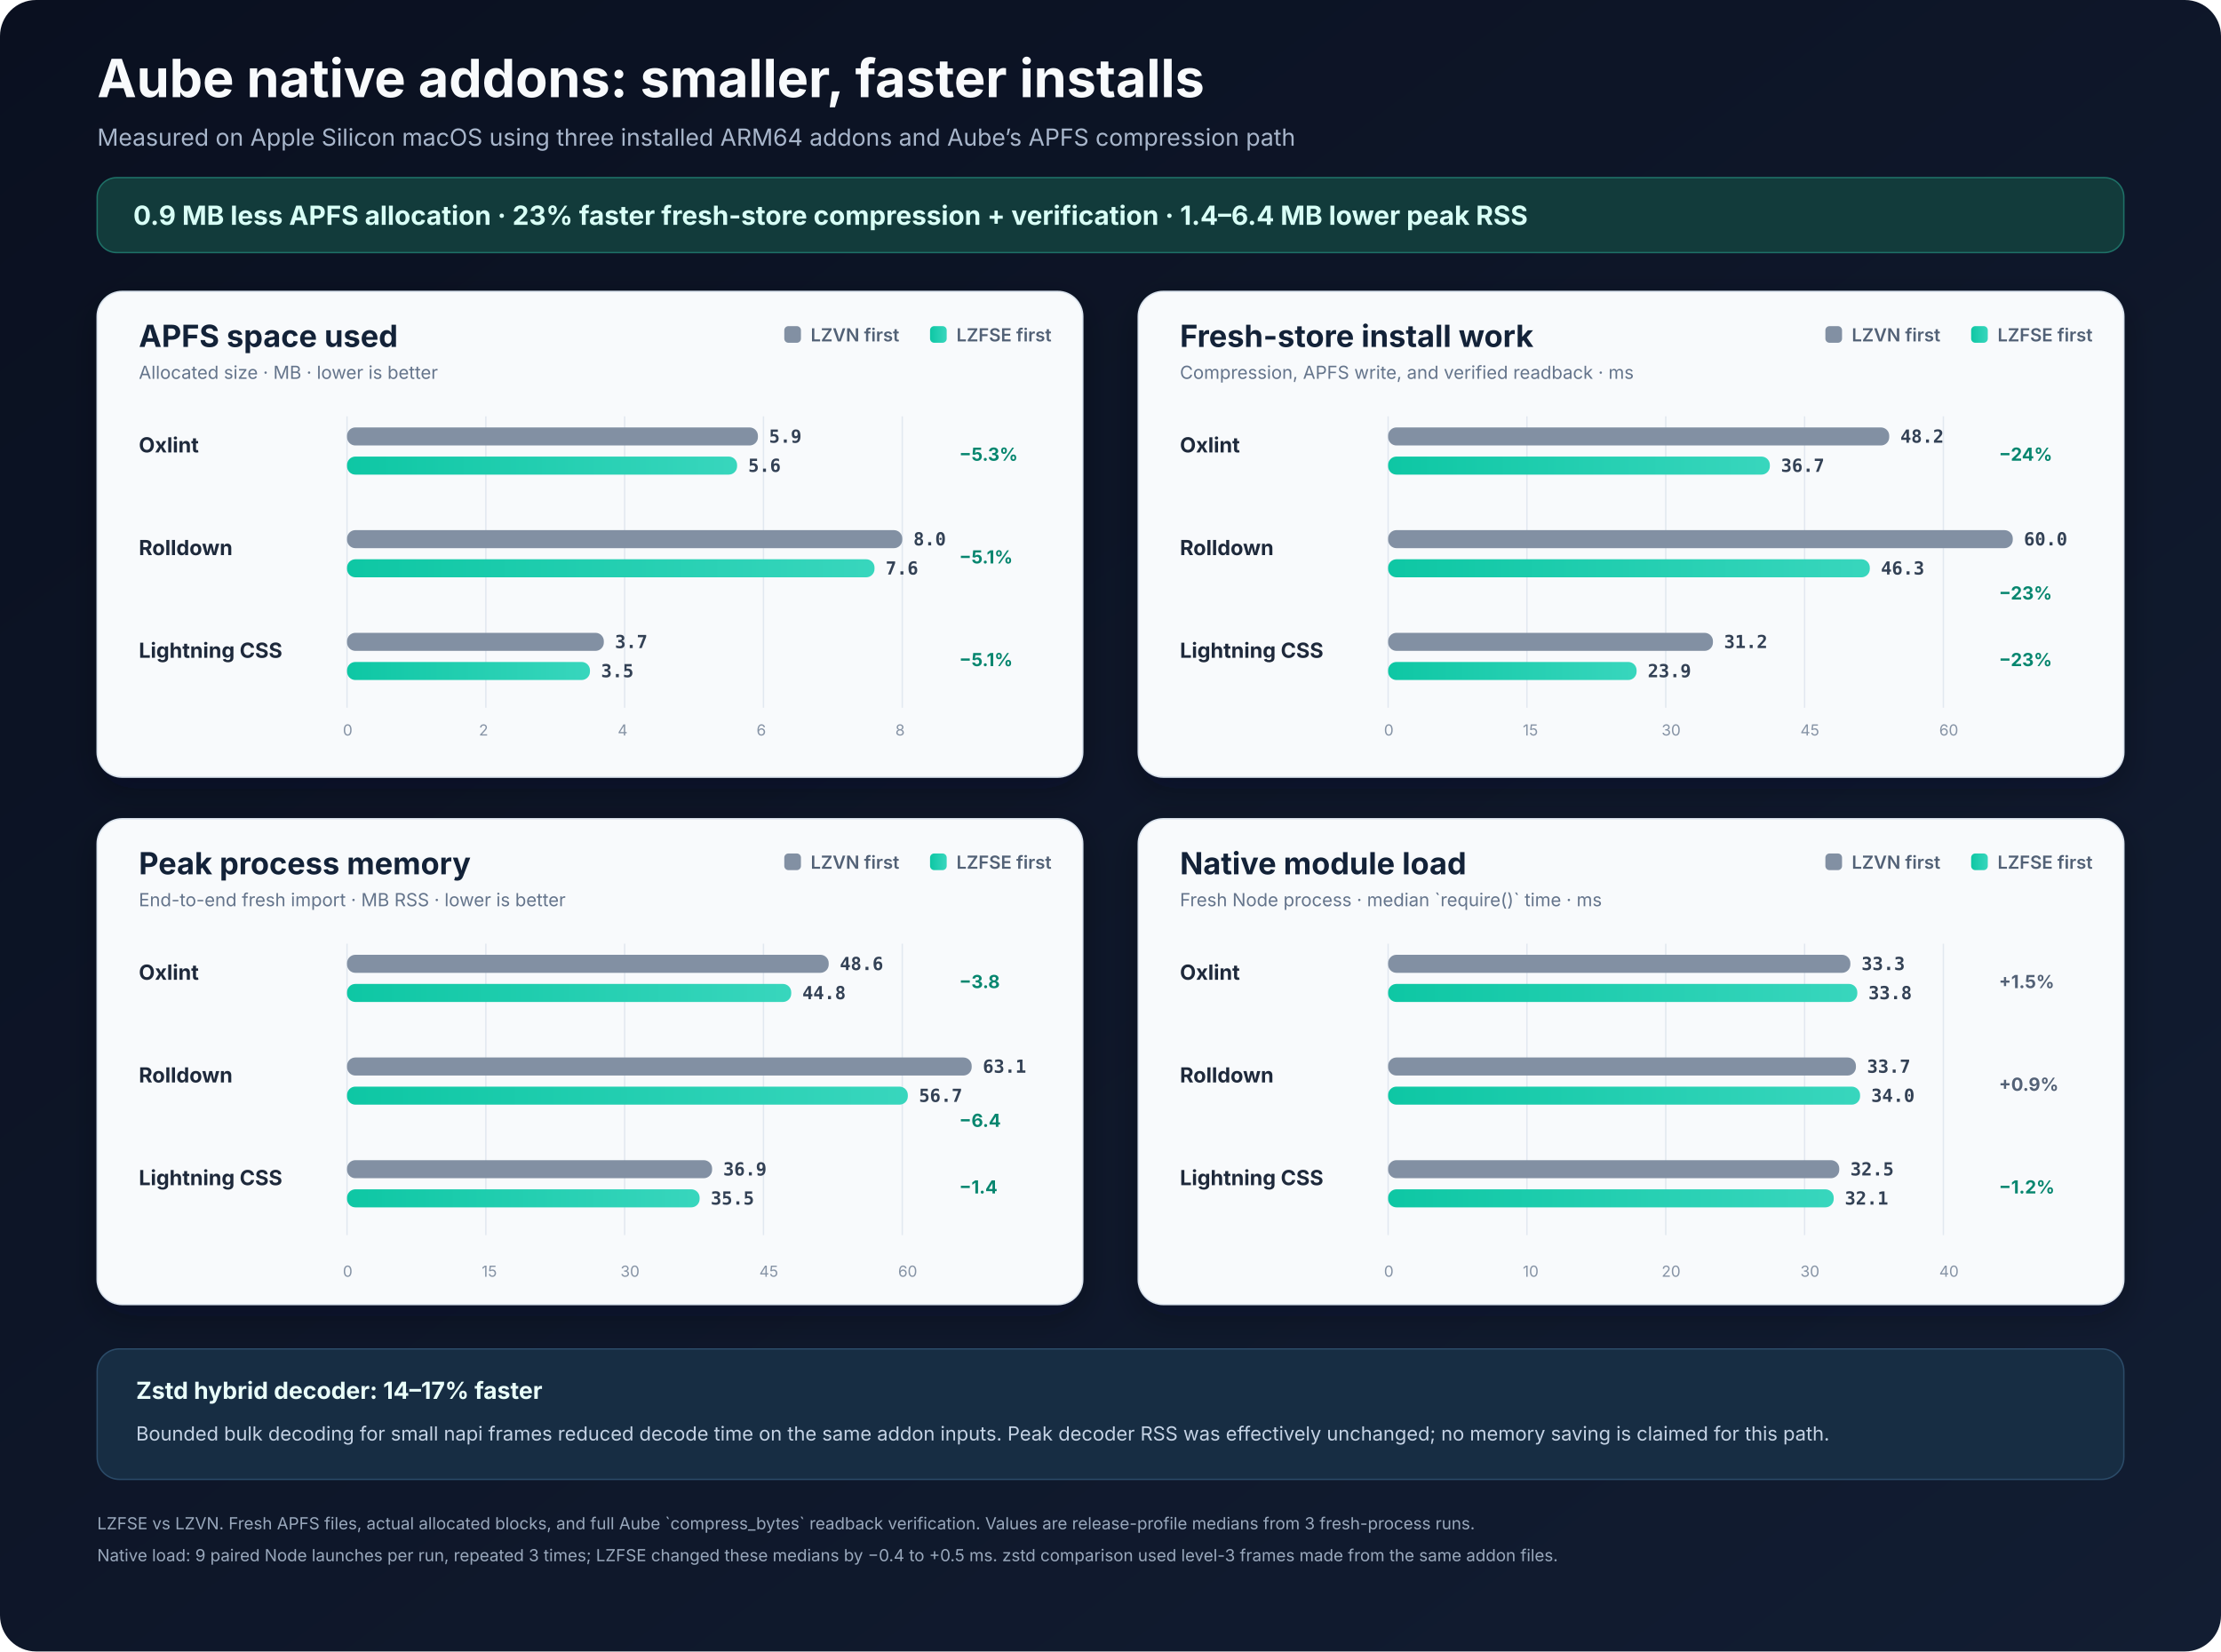
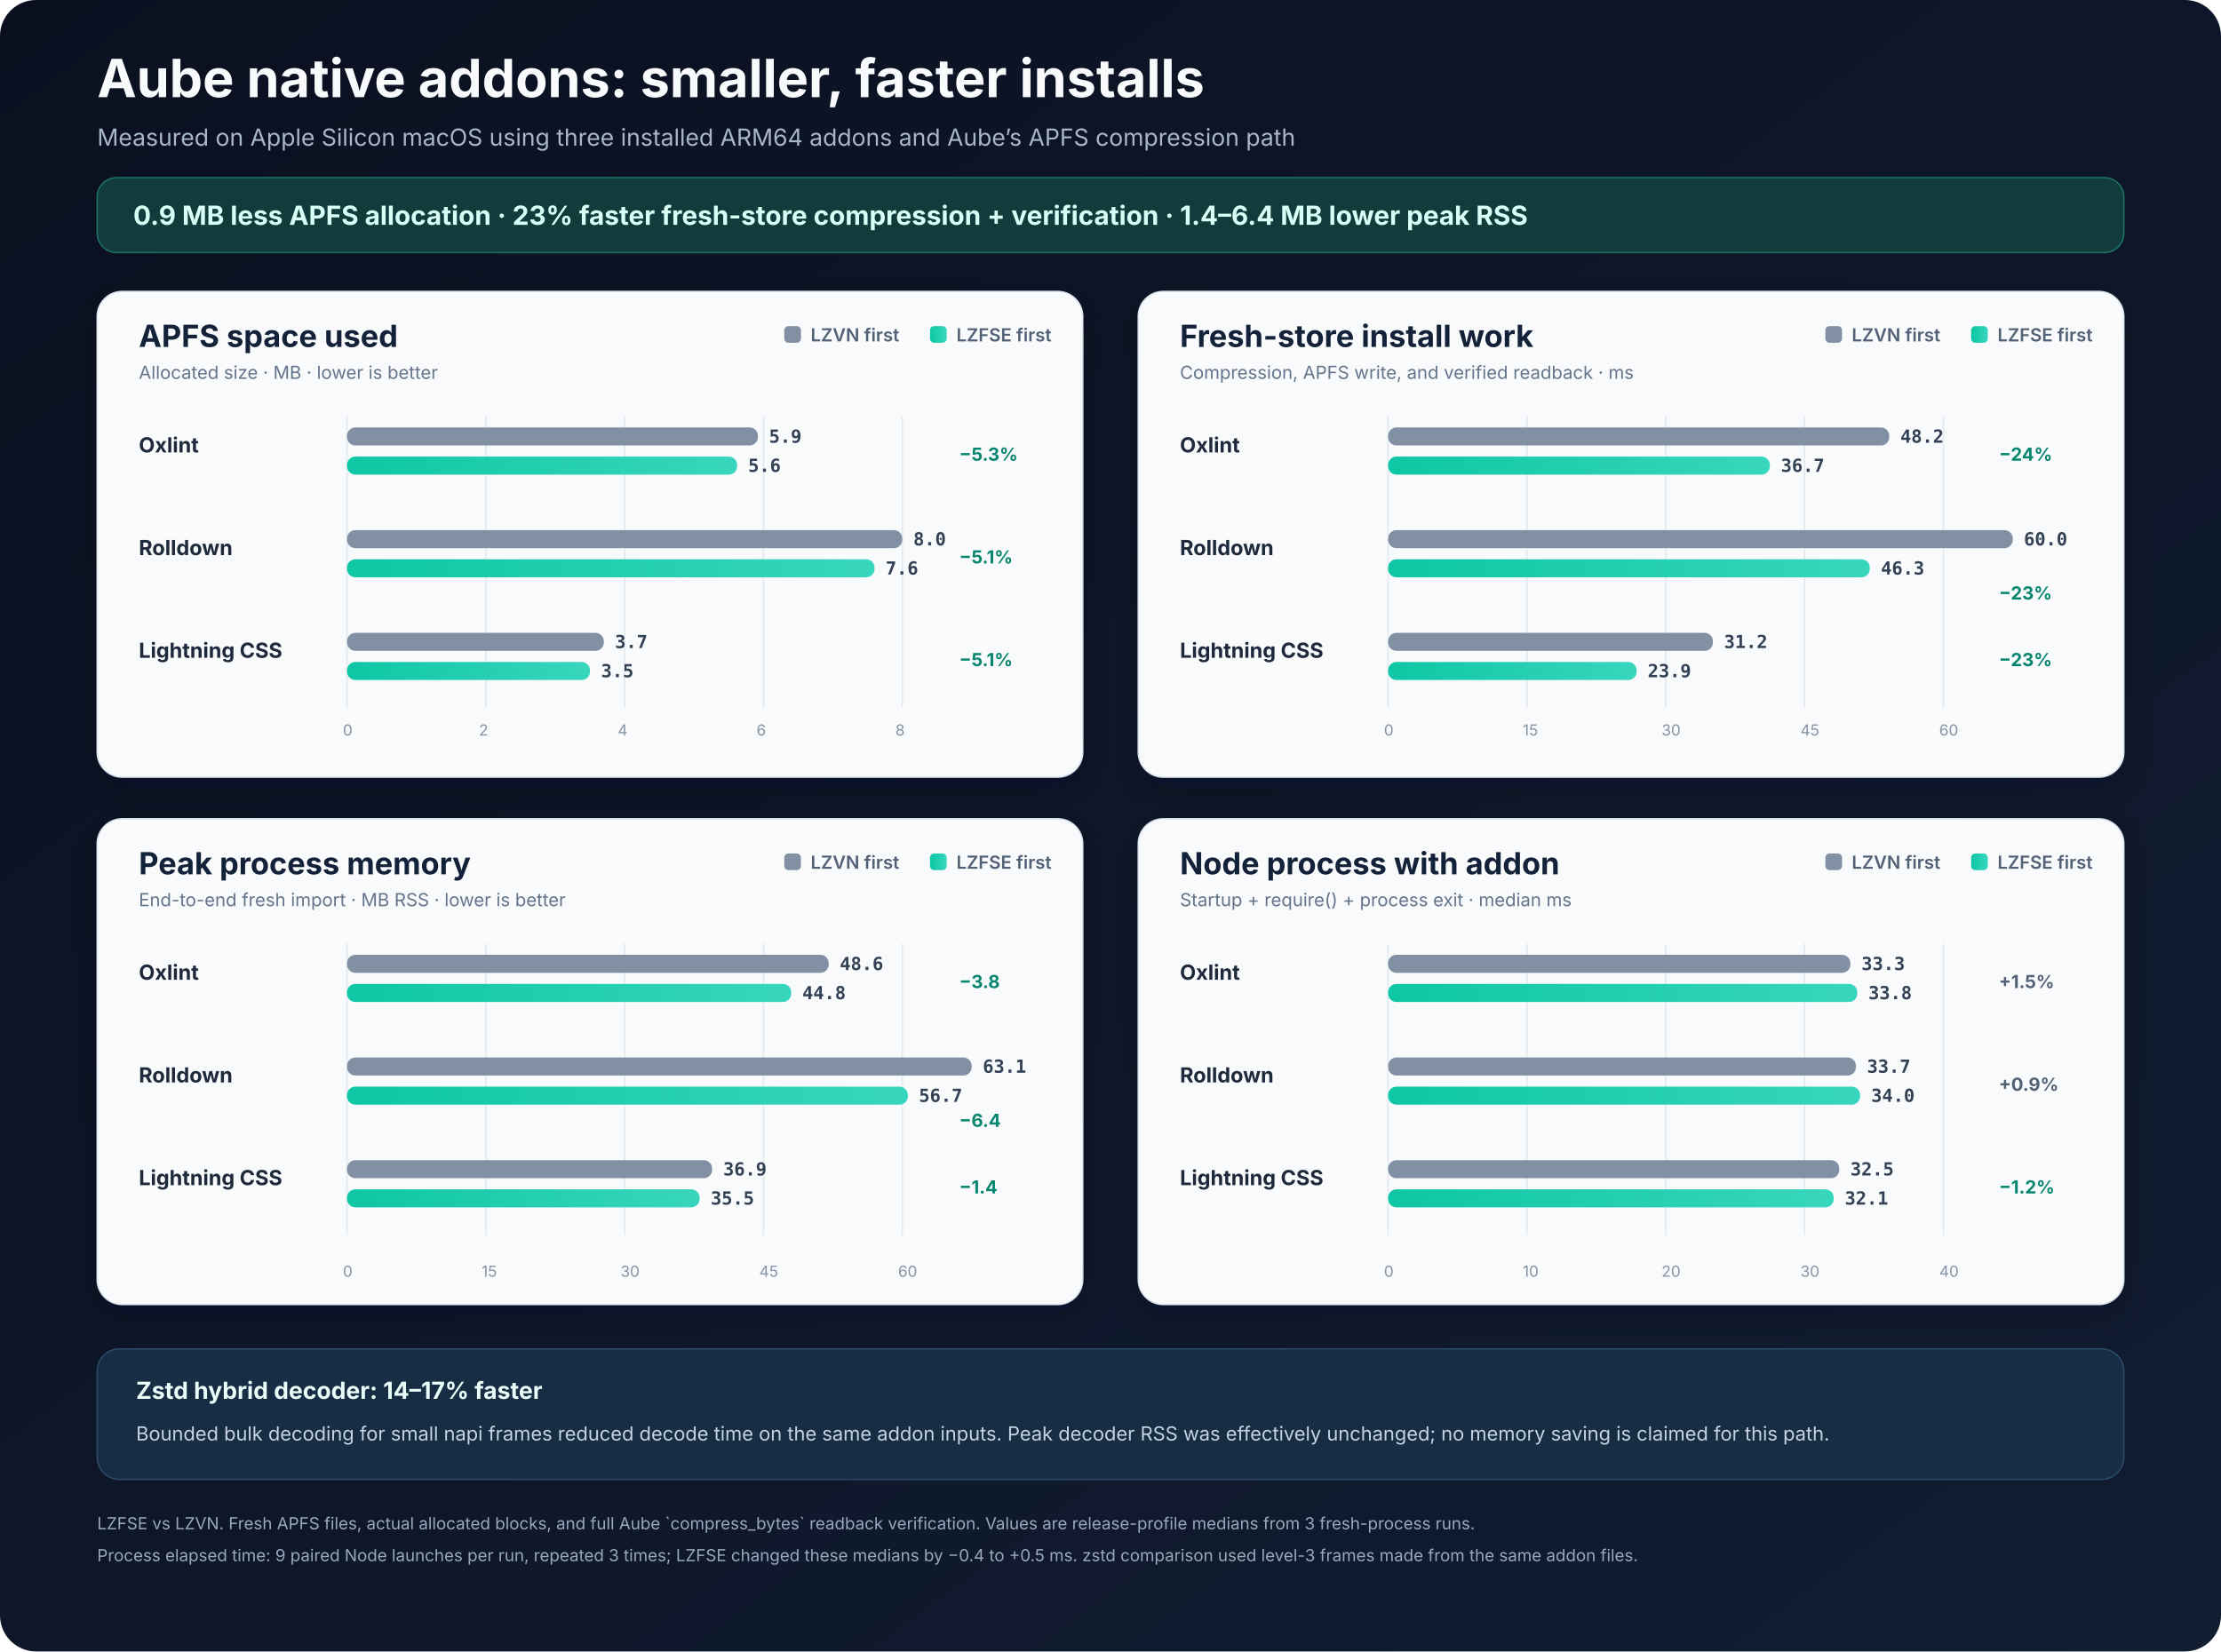
<svg xmlns="http://www.w3.org/2000/svg" width="1600" height="1190" viewBox="0 0 1600 1190" role="img" aria-labelledby="title desc">
  <defs>
    <linearGradient id="bg" x1="0" y1="0" x2="1" y2="1">
      <stop offset="0" stop-color="#0a1020" />
      <stop offset="1" stop-color="#121d32" />
    </linearGradient>
    <linearGradient id="newBar" x1="0" y1="0" x2="1" y2="0">
      <stop offset="0" stop-color="#0ec7a4" />
      <stop offset="1" stop-color="#38d6bd" />
    </linearGradient>
    <filter id="shadow" x="-10%" y="-10%" width="120%" height="130%">
      <feDropShadow dx="0" dy="8" stdDeviation="12" flood-color="#020617" flood-opacity=".28" />
    </filter>
    <style>
      .title { font: 700 38px -apple-system,BlinkMacSystemFont,"Segoe UI",sans-serif; fill:#f8fafc }
      .subtitle { font: 400 17px -apple-system,BlinkMacSystemFont,"Segoe UI",sans-serif; fill:#a8b6cb }
      .impact { font: 700 19px -apple-system,BlinkMacSystemFont,"Segoe UI",sans-serif; fill:#d8fff6 }
      .card { fill:#f8fafc; stroke:#dbe4ee; stroke-width:1 }
      .cardtitle { font:700 22px -apple-system,BlinkMacSystemFont,"Segoe UI",sans-serif; fill:#132238 }
      .cardunit { font:400 13px -apple-system,BlinkMacSystemFont,"Segoe UI",sans-serif; fill:#64748b }
      .legend { font:600 13px -apple-system,BlinkMacSystemFont,"Segoe UI",sans-serif; fill:#526176 }
      .pkg { font:650 15px -apple-system,BlinkMacSystemFont,"Segoe UI",sans-serif; fill:#1e293b }
      .value { font:650 13px ui-monospace,SFMono-Regular,Menlo,monospace; fill:#334155 }
      .delta { font:700 13px -apple-system,BlinkMacSystemFont,"Segoe UI",sans-serif; fill:#07866f }
      .deltaNeutral { font:700 13px -apple-system,BlinkMacSystemFont,"Segoe UI",sans-serif; fill:#536176 }
      .axis { font:400 11px -apple-system,BlinkMacSystemFont,"Segoe UI",sans-serif; fill:#8693a5 }
      .grid { stroke:#e2e8f0; stroke-width:1 }
      .old { fill:#8290a3 }
      .new { fill:url(#newBar) }
      .calloutHead { font:700 17px -apple-system,BlinkMacSystemFont,"Segoe UI",sans-serif; fill:#eafffa }
      .calloutText { font:400 14px -apple-system,BlinkMacSystemFont,"Segoe UI",sans-serif; fill:#c5d3e5 }
      .foot { font:400 12px -apple-system,BlinkMacSystemFont,"Segoe UI",sans-serif; fill:#99a8bc }
    </style>
  </defs>
  <rect width="1600" height="1190" rx="26" fill="url(#bg)" />
  <text x="70" y="70" class="title">Aube native addons: smaller, faster installs</text>
  <text x="70" y="105" class="subtitle">Measured on Apple Silicon macOS using three installed ARM64 addons and Aube’s APFS compression path</text>
  <rect x="70" y="128" width="1460" height="54" rx="14" fill="#123b3b" stroke="#1e7167" />
  <text x="96" y="162" class="impact">0.9 MB less APFS allocation  ·  23% faster fresh-store compression + verification  ·  1.4–6.4 MB lower peak RSS</text>
  <g filter="url(#shadow)">
    <rect x="70" y="210" width="710" height="350" rx="18" class="card" />
  </g>
  <text x="100" y="250" class="cardtitle">APFS space used</text>
  <text x="100" y="273" class="cardunit">Allocated size · MB · lower is better</text>
  <rect x="565" y="235" width="12" height="12" rx="3" class="old" />
  <text x="584" y="246" class="legend">LZVN first</text>
  <rect x="670" y="235" width="12" height="12" rx="3" class="new" />
  <text x="689" y="246" class="legend">LZFSE first</text>
  <line x1="250" y1="300" x2="250" y2="510" class="grid" />
  <line x1="350" y1="300" x2="350" y2="510" class="grid" />
  <line x1="450" y1="300" x2="450" y2="510" class="grid" />
  <line x1="550" y1="300" x2="550" y2="510" class="grid" />
  <line x1="650" y1="300" x2="650" y2="510" class="grid" />
  <text x="100" y="326" class="pkg">Oxlint</text>
  <rect x="250" y="308" width="296" height="13" rx="6" class="old" />
  <text x="554" y="319" class="value">5.9</text>
  <rect x="250" y="329" width="281" height="13" rx="6" class="new" />
  <text x="539" y="340" class="value">5.6</text>
  <text x="691" y="332" class="delta">−5.3%</text>
  <text x="100" y="400" class="pkg">Rolldown</text>
  <rect x="250" y="382" width="400" height="13" rx="6" class="old" />
  <text x="658" y="393" class="value">8.0</text>
  <rect x="250" y="403" width="380" height="13" rx="6" class="new" />
  <text x="638" y="414" class="value">7.6</text>
  <text x="691" y="406" class="delta">−5.1%</text>
  <text x="100" y="474" class="pkg">Lightning CSS</text>
  <rect x="250" y="456" width="185" height="13" rx="6" class="old" />
  <text x="443" y="467" class="value">3.7</text>
  <rect x="250" y="477" width="175" height="13" rx="6" class="new" />
  <text x="433" y="488" class="value">3.5</text>
  <text x="691" y="480" class="delta">−5.1%</text>
  <text x="247" y="530" class="axis">0</text>
  <text x="345" y="530" class="axis">2</text>
  <text x="445" y="530" class="axis">4</text>
  <text x="545" y="530" class="axis">6</text>
  <text x="645" y="530" class="axis">8</text>
  <g filter="url(#shadow)">
    <rect x="820" y="210" width="710" height="350" rx="18" class="card" />
  </g>
  <text x="850" y="250" class="cardtitle">Fresh-store install work</text>
  <text x="850" y="273" class="cardunit">Compression, APFS write, and verified readback · ms</text>
  <rect x="1315" y="235" width="12" height="12" rx="3" class="old" />
  <text x="1334" y="246" class="legend">LZVN first</text>
  <rect x="1420" y="235" width="12" height="12" rx="3" class="new" />
  <text x="1439" y="246" class="legend">LZFSE first</text>
  <line x1="1000" y1="300" x2="1000" y2="510" class="grid" />
  <line x1="1100" y1="300" x2="1100" y2="510" class="grid" />
  <line x1="1200" y1="300" x2="1200" y2="510" class="grid" />
  <line x1="1300" y1="300" x2="1300" y2="510" class="grid" />
  <line x1="1400" y1="300" x2="1400" y2="510" class="grid" />
  <text x="850" y="326" class="pkg">Oxlint</text>
  <rect x="1000" y="308" width="361" height="13" rx="6" class="old" />
  <text x="1369" y="319" class="value">48.2</text>
  <rect x="1000" y="329" width="275" height="13" rx="6" class="new" />
  <text x="1283" y="340" class="value">36.7</text>
  <text x="1440" y="332" class="delta">−24%</text>
  <text x="850" y="400" class="pkg">Rolldown</text>
  <rect x="1000" y="382" width="450" height="13" rx="6" class="old" />
  <text x="1458" y="393" class="value">60.0</text>
  <rect x="1000" y="403" width="347" height="13" rx="6" class="new" />
  <text x="1355" y="414" class="value">46.3</text>
  <text x="1440" y="432" class="delta">−23%</text>
  <text x="850" y="474" class="pkg">Lightning CSS</text>
  <rect x="1000" y="456" width="234" height="13" rx="6" class="old" />
  <text x="1242" y="467" class="value">31.2</text>
  <rect x="1000" y="477" width="179" height="13" rx="6" class="new" />
  <text x="1187" y="488" class="value">23.9</text>
  <text x="1440" y="480" class="delta">−23%</text>
  <text x="997" y="530" class="axis">0</text>
  <text x="1097" y="530" class="axis">15</text>
  <text x="1197" y="530" class="axis">30</text>
  <text x="1297" y="530" class="axis">45</text>
  <text x="1397" y="530" class="axis">60</text>
  <g filter="url(#shadow)">
    <rect x="70" y="590" width="710" height="350" rx="18" class="card" />
  </g>
  <text x="100" y="630" class="cardtitle">Peak process memory</text>
  <text x="100" y="653" class="cardunit">End-to-end fresh import · MB RSS · lower is better</text>
  <rect x="565" y="615" width="12" height="12" rx="3" class="old" />
  <text x="584" y="626" class="legend">LZVN first</text>
  <rect x="670" y="615" width="12" height="12" rx="3" class="new" />
  <text x="689" y="626" class="legend">LZFSE first</text>
  <line x1="250" y1="680" x2="250" y2="890" class="grid" />
  <line x1="350" y1="680" x2="350" y2="890" class="grid" />
  <line x1="450" y1="680" x2="450" y2="890" class="grid" />
  <line x1="550" y1="680" x2="550" y2="890" class="grid" />
  <line x1="650" y1="680" x2="650" y2="890" class="grid" />
  <text x="100" y="706" class="pkg">Oxlint</text>
  <rect x="250" y="688" width="347" height="13" rx="6" class="old" />
  <text x="605" y="699" class="value">48.6</text>
  <rect x="250" y="709" width="320" height="13" rx="6" class="new" />
  <text x="578" y="720" class="value">44.8</text>
  <text x="691" y="712" class="delta">−3.8</text>
  <text x="100" y="780" class="pkg">Rolldown</text>
  <rect x="250" y="762" width="450" height="13" rx="6" class="old" />
  <text x="708" y="773" class="value">63.1</text>
  <rect x="250" y="783" width="404" height="13" rx="6" class="new" />
  <text x="662" y="794" class="value">56.7</text>
  <text x="691" y="812" class="delta">−6.4</text>
  <text x="100" y="854" class="pkg">Lightning CSS</text>
  <rect x="250" y="836" width="263" height="13" rx="6" class="old" />
  <text x="521" y="847" class="value">36.9</text>
  <rect x="250" y="857" width="254" height="13" rx="6" class="new" />
  <text x="512" y="868" class="value">35.5</text>
  <text x="691" y="860" class="delta">−1.4</text>
  <text x="247" y="920" class="axis">0</text>
  <text x="347" y="920" class="axis">15</text>
  <text x="447" y="920" class="axis">30</text>
  <text x="547" y="920" class="axis">45</text>
  <text x="647" y="920" class="axis">60</text>
  <g filter="url(#shadow)">
    <rect x="820" y="590" width="710" height="350" rx="18" class="card" />
  </g>
-   <text x="850" y="630" class="cardtitle">Native module load</text>
-   <text x="850" y="653" class="cardunit">Fresh Node process · median `require()` time · ms</text>
+   <text x="850" y="630" class="cardtitle">Node process with addon</text>
+   <text x="850" y="653" class="cardunit">Startup + require() + process exit · median ms</text>
  <rect x="1315" y="615" width="12" height="12" rx="3" class="old" />
  <text x="1334" y="626" class="legend">LZVN first</text>
  <rect x="1420" y="615" width="12" height="12" rx="3" class="new" />
  <text x="1439" y="626" class="legend">LZFSE first</text>
  <line x1="1000" y1="680" x2="1000" y2="890" class="grid" />
  <line x1="1100" y1="680" x2="1100" y2="890" class="grid" />
  <line x1="1200" y1="680" x2="1200" y2="890" class="grid" />
  <line x1="1300" y1="680" x2="1300" y2="890" class="grid" />
  <line x1="1400" y1="680" x2="1400" y2="890" class="grid" />
  <text x="850" y="706" class="pkg">Oxlint</text>
  <rect x="1000" y="688" width="333" height="13" rx="6" class="old" />
  <text x="1341" y="699" class="value">33.3</text>
  <rect x="1000" y="709" width="338" height="13" rx="6" class="new" />
  <text x="1346" y="720" class="value">33.8</text>
  <text x="1440" y="712" class="deltaNeutral">+1.5%</text>
  <text x="850" y="780" class="pkg">Rolldown</text>
  <rect x="1000" y="762" width="337" height="13" rx="6" class="old" />
  <text x="1345" y="773" class="value">33.7</text>
  <rect x="1000" y="783" width="340" height="13" rx="6" class="new" />
  <text x="1348" y="794" class="value">34.0</text>
  <text x="1440" y="786" class="deltaNeutral">+0.9%</text>
  <text x="850" y="854" class="pkg">Lightning CSS</text>
  <rect x="1000" y="836" width="325" height="13" rx="6" class="old" />
  <text x="1333" y="847" class="value">32.5</text>
  <rect x="1000" y="857" width="321" height="13" rx="6" class="new" />
  <text x="1329" y="868" class="value">32.1</text>
  <text x="1440" y="860" class="delta">−1.2%</text>
  <text x="997" y="920" class="axis">0</text>
  <text x="1097" y="920" class="axis">10</text>
  <text x="1197" y="920" class="axis">20</text>
  <text x="1297" y="920" class="axis">30</text>
  <text x="1397" y="920" class="axis">40</text>
  <rect x="70" y="972" width="1460" height="94" rx="16" fill="#172d43" stroke="#2b4b68" />
  <text x="98" y="1008" class="calloutHead">Zstd hybrid decoder: 14–17% faster</text>
  <text x="98" y="1038" class="calloutText">Bounded bulk decoding for small napi frames reduced decode time on the same addon inputs. Peak decoder RSS was effectively unchanged; no memory saving is claimed for this path.</text>
  <text x="70" y="1102" class="foot">LZFSE vs LZVN. Fresh APFS files, actual allocated blocks, and full Aube `compress_bytes` readback verification. Values are release-profile medians from 3 fresh-process runs.</text>
-   <text x="70" y="1125" class="foot">Native load: 9 paired Node launches per run, repeated 3 times; LZFSE changed these medians by −0.4 to +0.5 ms. zstd comparison used level-3 frames made from the same addon files.</text>
+   <text x="70" y="1125" class="foot">Process elapsed time: 9 paired Node launches per run, repeated 3 times; LZFSE changed these medians by −0.4 to +0.5 ms. zstd comparison used level-3 frames made from the same addon files.</text>
</svg>
